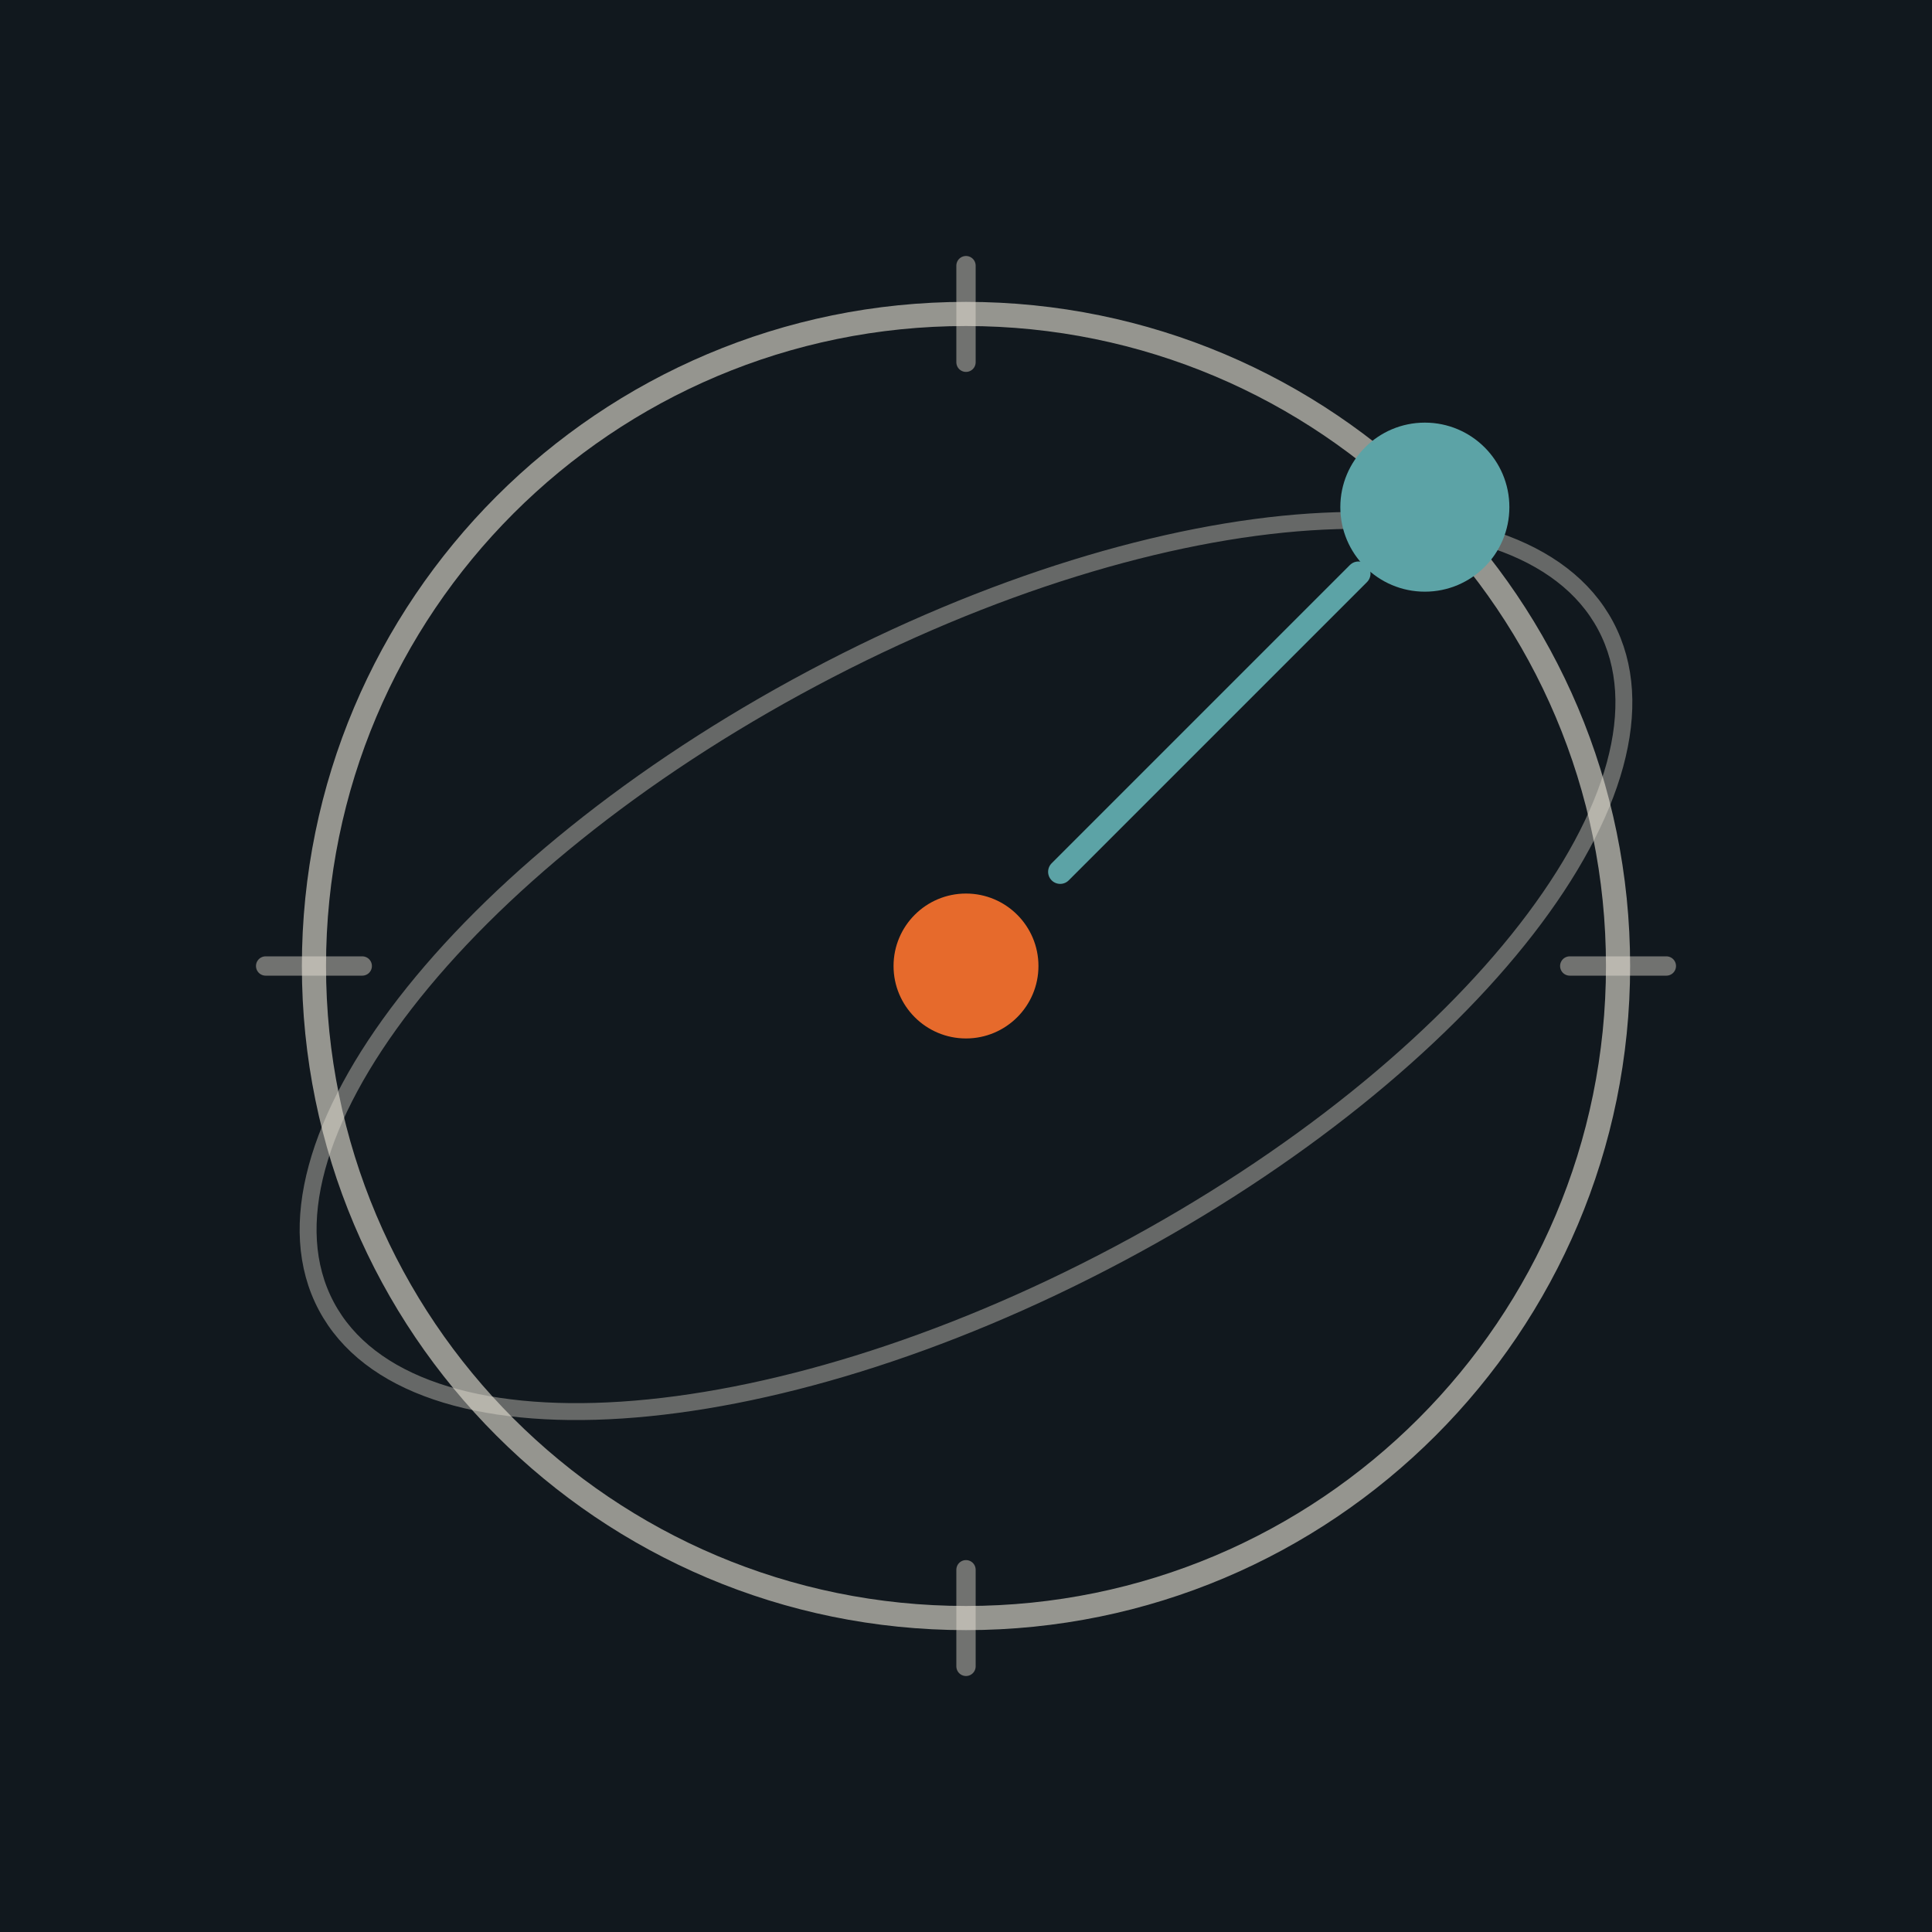
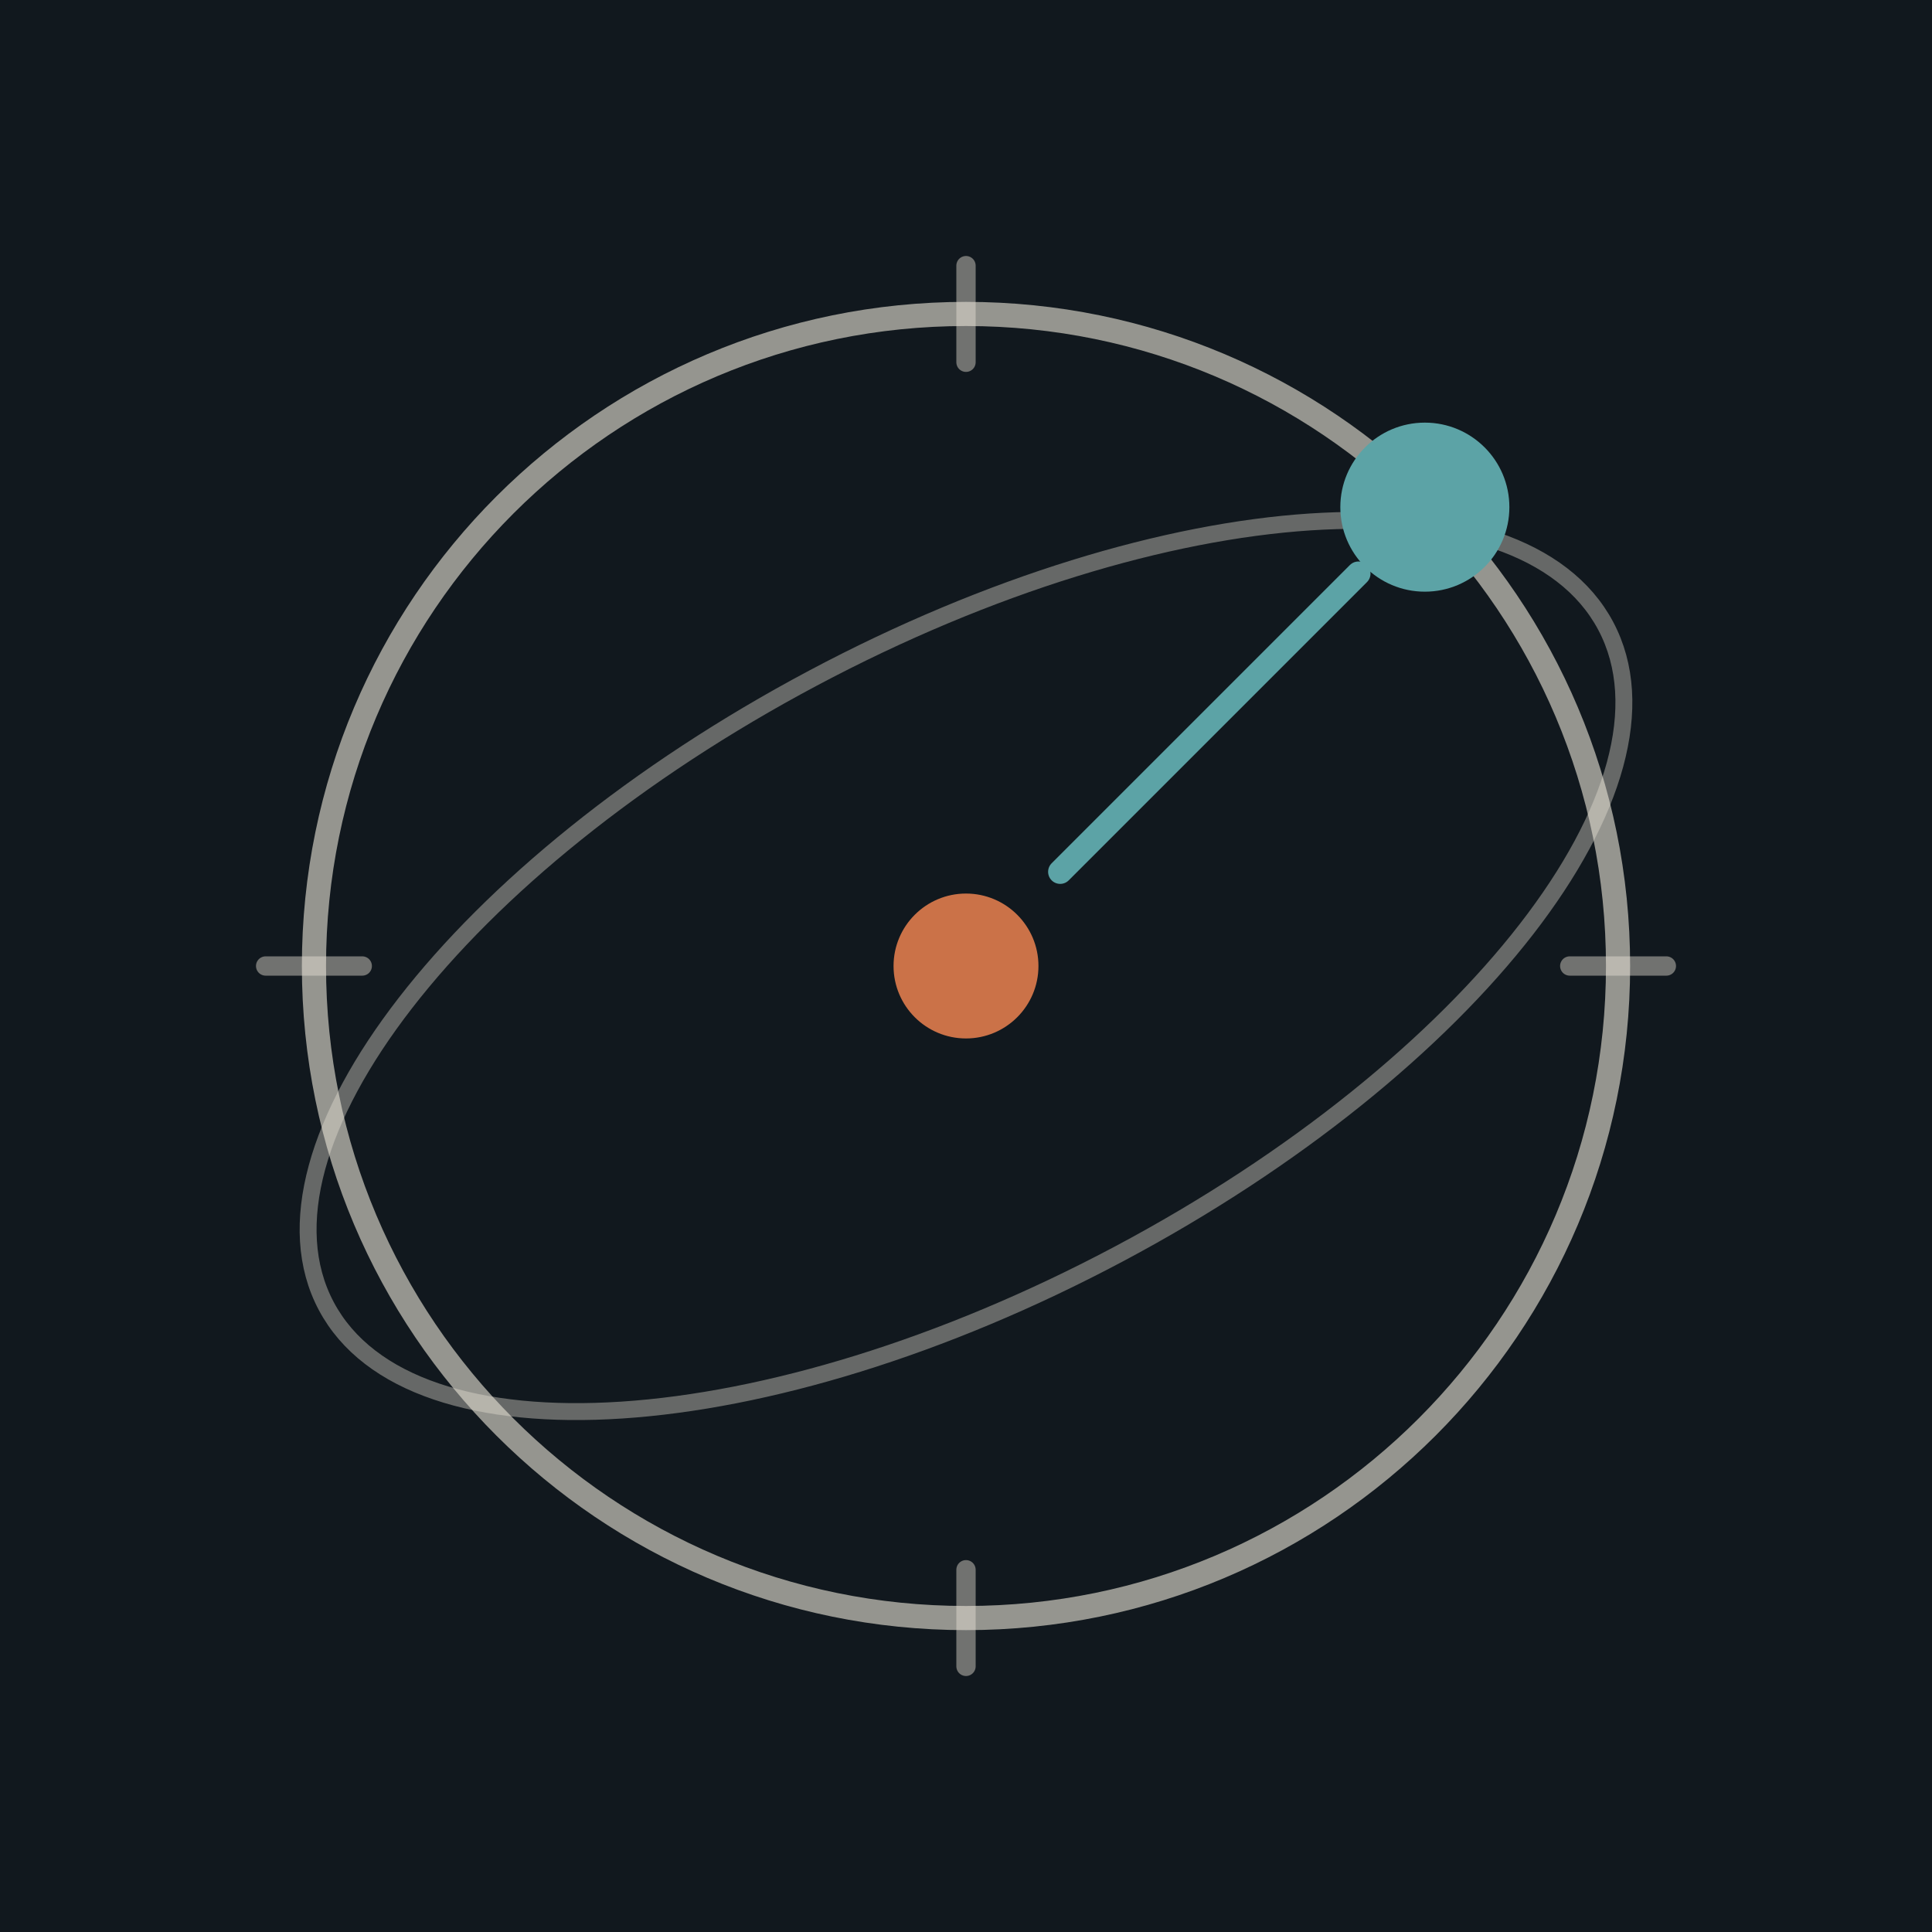
<svg xmlns="http://www.w3.org/2000/svg" viewBox="0 0 160 160" role="img" aria-labelledby="title desc">
  <rect width="160" height="160" fill="#11181E" />
  <g fill="none" stroke="#E7E1D5" stroke-linecap="round">
    <ellipse cx="80" cy="80" rx="60" ry="27" transform="rotate(-28 80 80)" stroke-width="1.4" stroke-opacity=".4" />
    <circle cx="80" cy="80" r="54" stroke-width="2" stroke-opacity=".62" />
    <g stroke-width="1.6" stroke-opacity=".45">
      <path d="M80 22v8" />
      <path d="M80 130v8" />
      <path d="M22 80h8" />
      <path d="M130 80h8" />
    </g>
    <path d="M87.8 72.2 112.5 47.5" stroke="#5CA3A6" stroke-width="2" />
  </g>
-   <circle cx="80" cy="80" r="6" fill="#E66A2C" />
+   <circle cx="80" cy="80" r="6" fill="#CB7248" />
  <circle cx="118" cy="42" r="7" fill="#5CA3A6" />
</svg>
